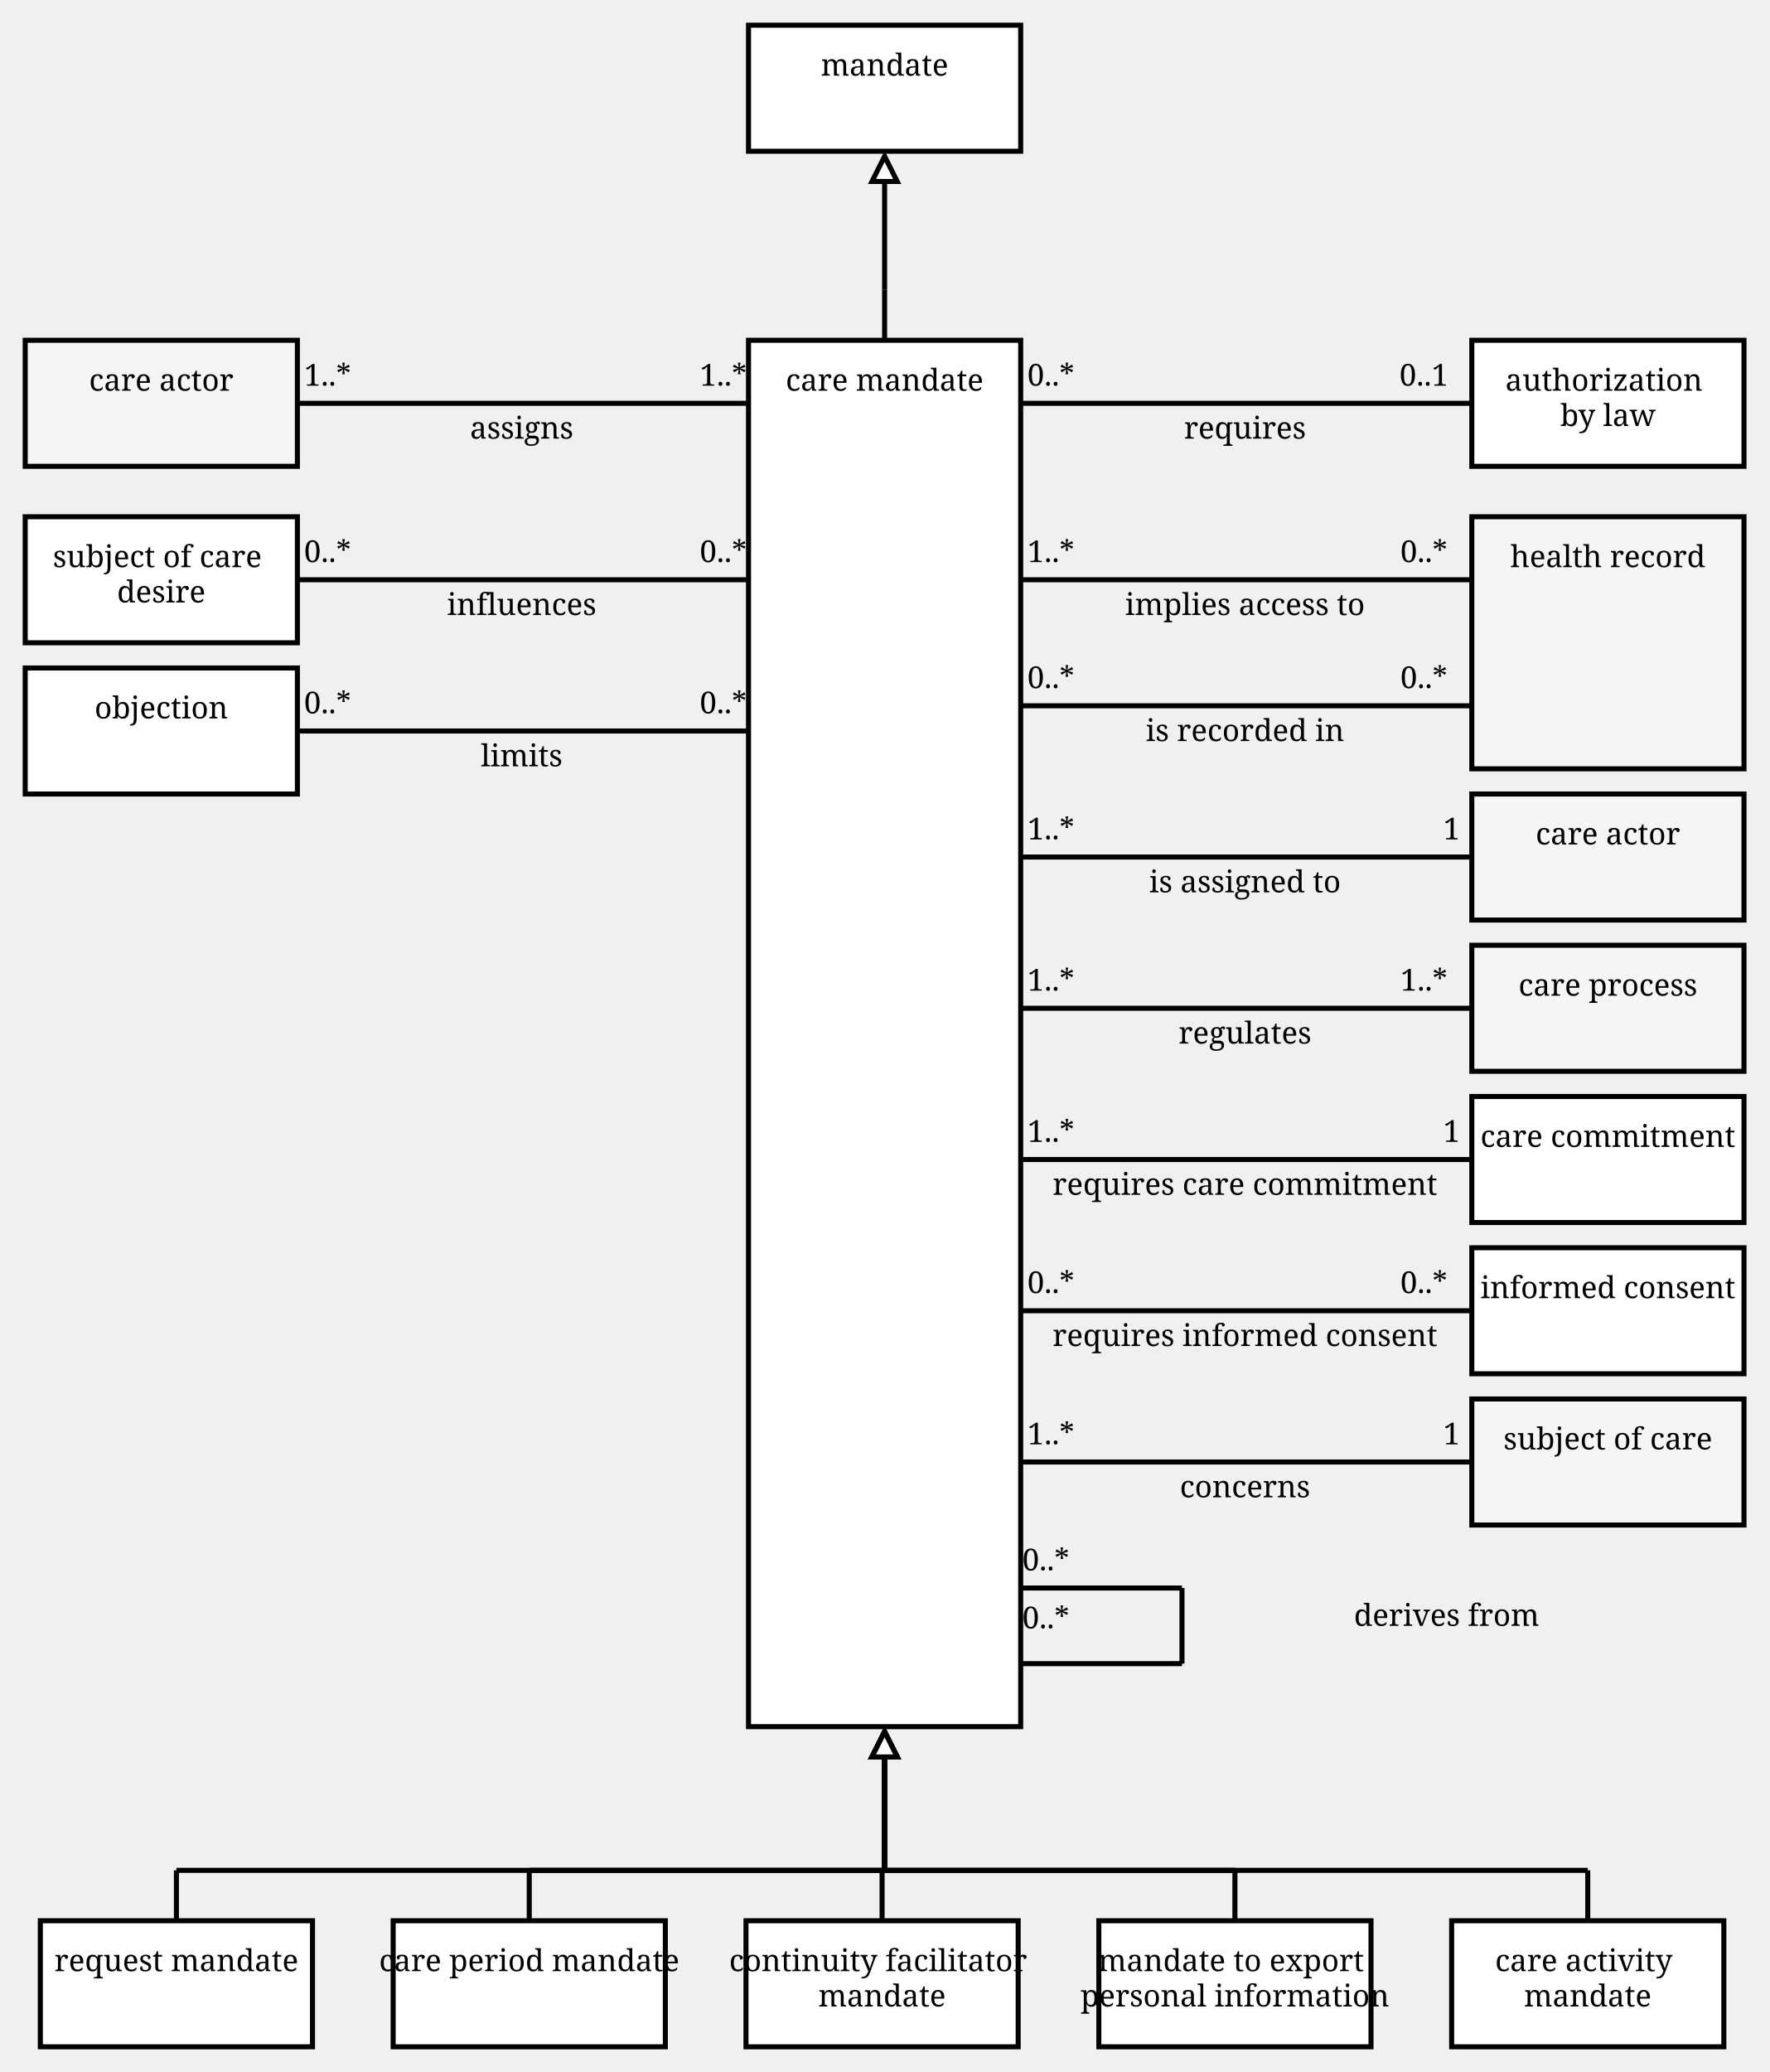
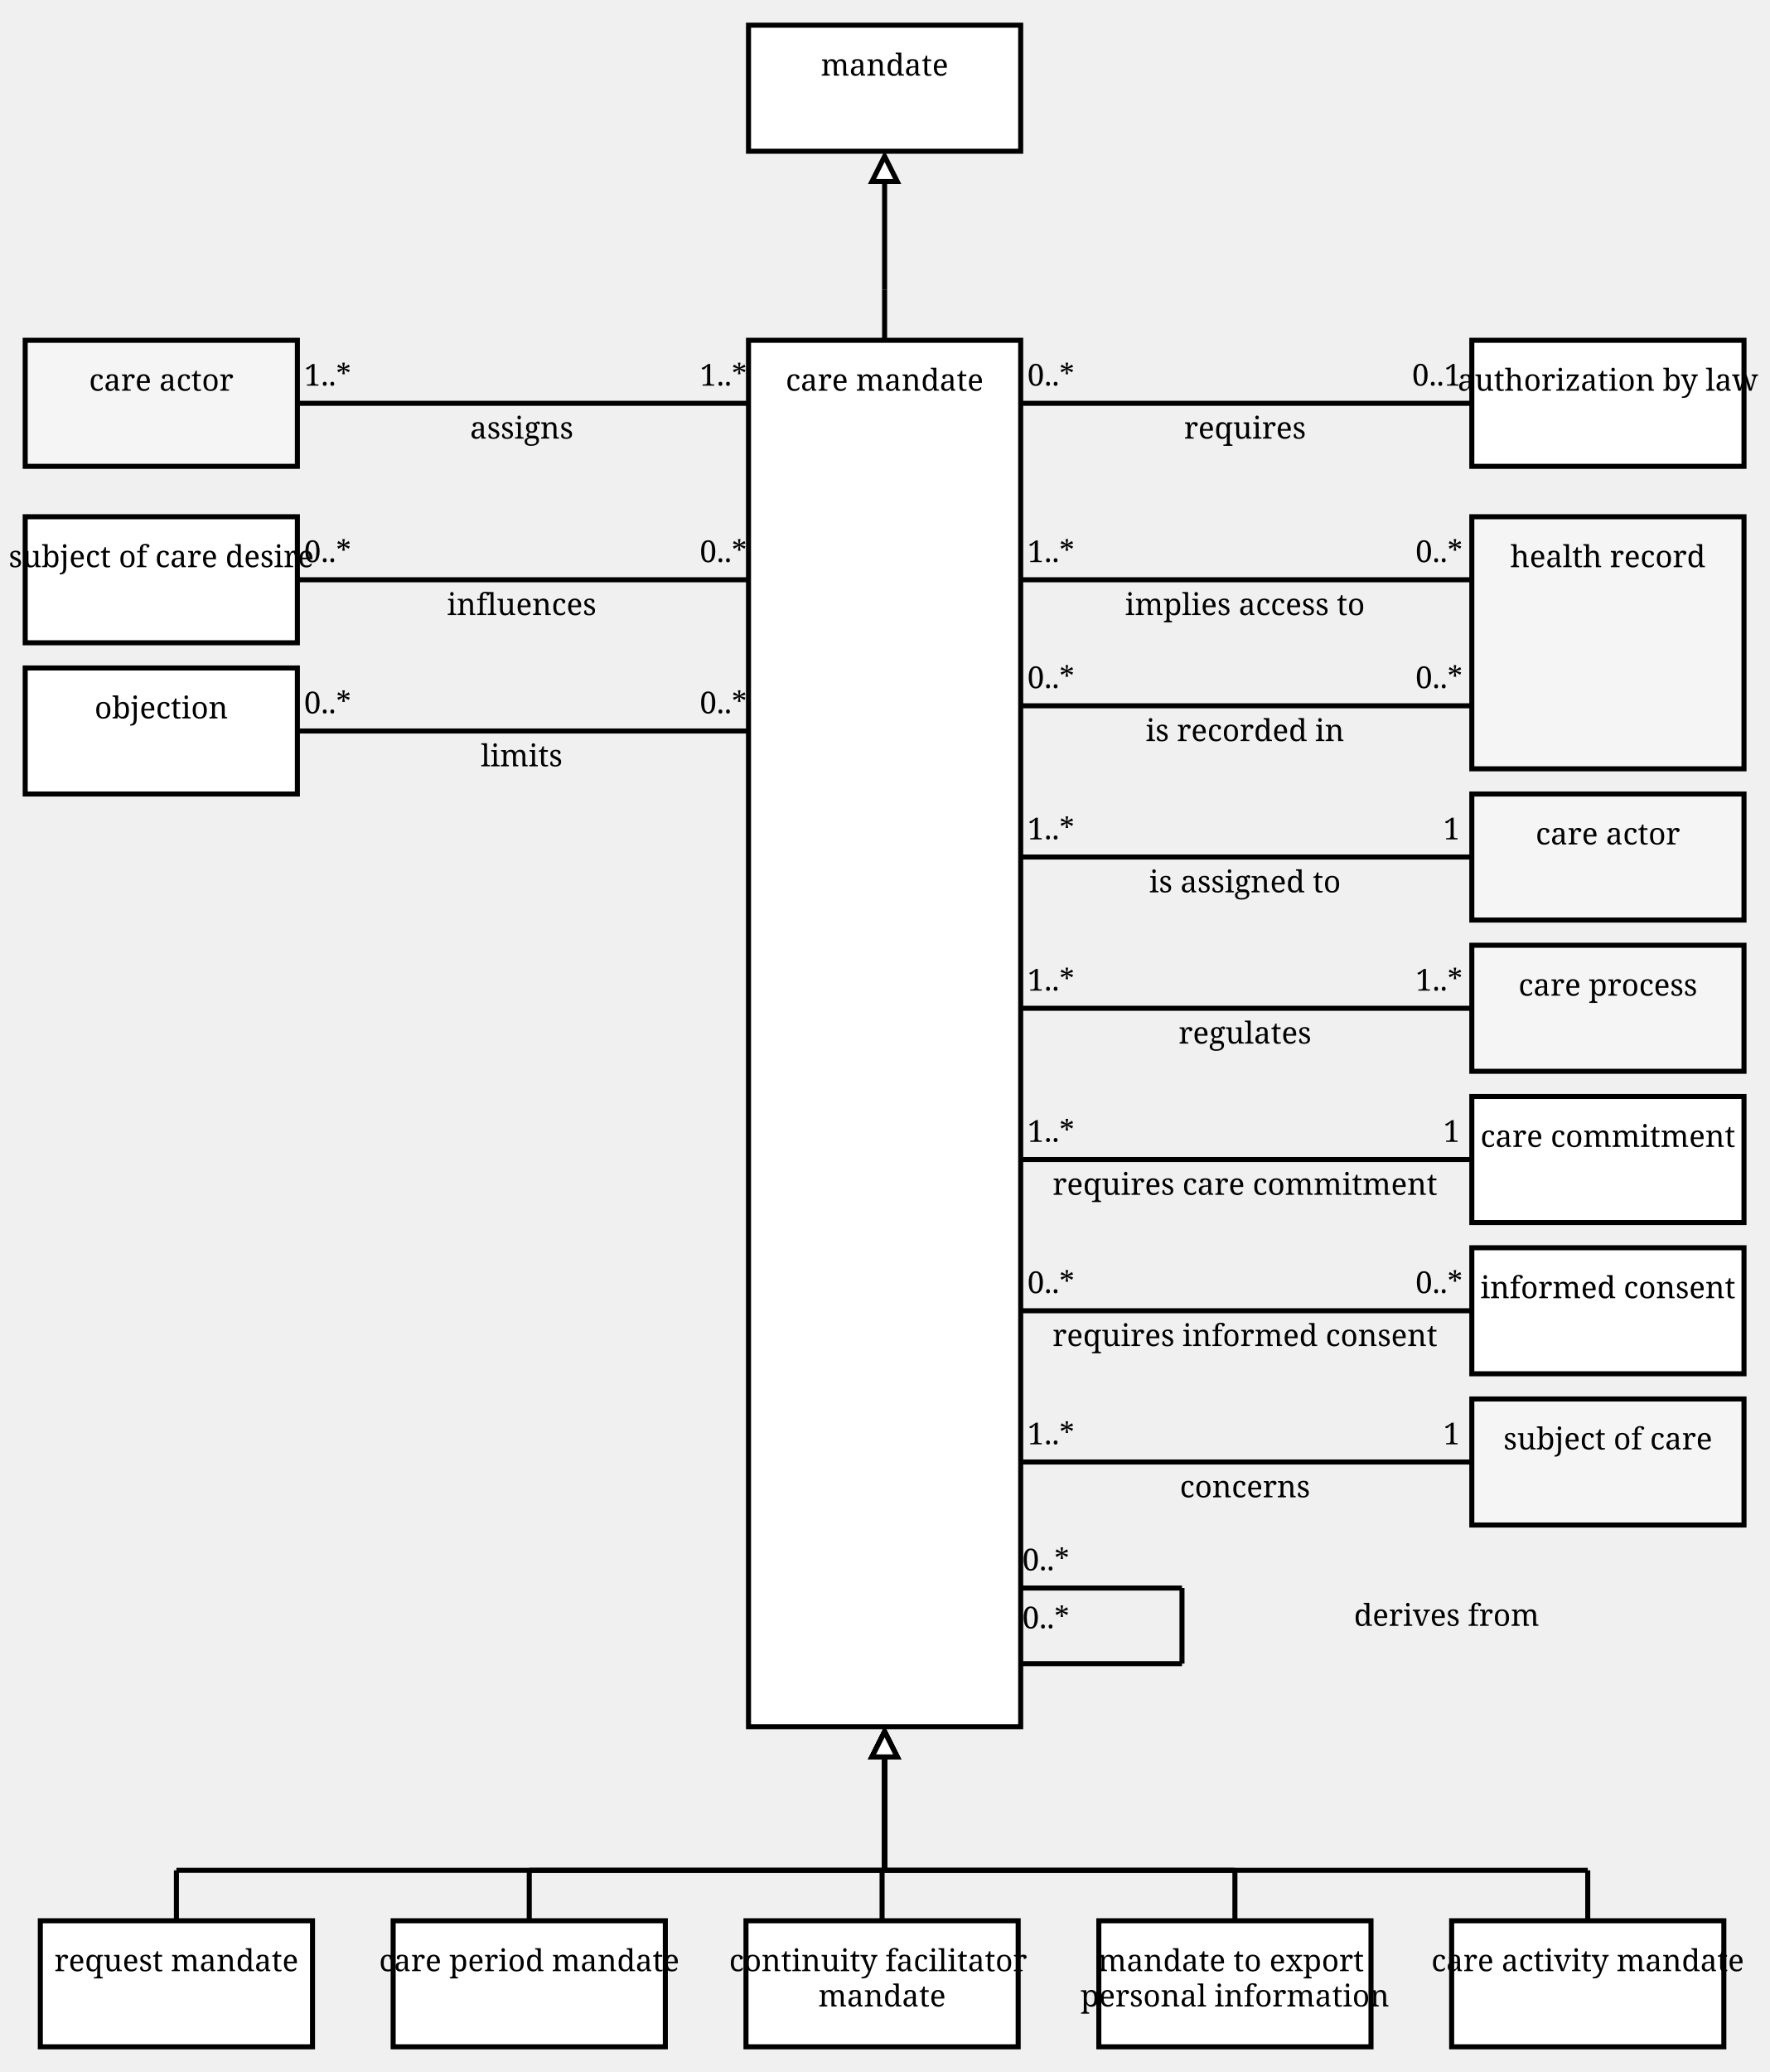
<svg xmlns="http://www.w3.org/2000/svg" xmlns:xlink="http://www.w3.org/1999/xlink" version="1.1" viewBox="0 0 702 822" aria-labelledby="title desc" role="img">
  <g>
    <a xlink:href="mandate.svg" role="link">
      <rect x="297" y="10" width="108" height="50" fill="white" stroke="black" stroke-width="2" />
      <text x="351" y="30" text-anchor="middle" font-family="Cambria" font-size="12" fill="black">
        <tspan x="351" y="30" text-anchor="middle">mandate</tspan>
      </text>
    </a>
  </g>
  <line x1="351" y1="135" x2="351" y2="115" stroke="black" stroke-width="2" />
  <line x1="351" y1="62" x2="351" y2="115" stroke="black" stroke-width="2" />
  <line x1="351" y1="115" x2="351" y2="115" stroke="black" stroke-width="2" />
  <polygon points="351,62 346,72 356,72" fill="white" stroke="black" stroke-width="2" />
  <g>
    <line x1="118" y1="160" x2="297" y2="160" stroke="black" stroke-width="2" />
    <text x="130" y="153" text-anchor="middle" font-family="Cambria" font-size="12" fill="black">
      <tspan x="130" y="153" text-anchor="middle">1..*</tspan>
    </text>
    <text x="287" y="153" text-anchor="middle" font-family="Cambria" font-size="12" fill="black">
      <tspan x="287" y="153" text-anchor="middle">1..*</tspan>
    </text>
    <text x="207" y="174" text-anchor="middle" font-family="Cambria" font-size="12" fill="black">
      <tspan x="207" y="174" text-anchor="middle">assigns</tspan>
    </text>
  </g>
  <g>
    <a xlink:href="care actor.svg" role="link">
      <rect x="10" y="135" width="108" height="50" fill="whitesmoke" stroke="black" stroke-width="2" />
      <text x="64" y="155" text-anchor="middle" font-family="Cambria" font-size="12" fill="black">
        <tspan x="64" y="155" text-anchor="middle">care actor</tspan>
      </text>
    </a>
  </g>
  <g>
    <line x1="118" y1="230" x2="297" y2="230" stroke="black" stroke-width="2" />
    <text x="130" y="223" text-anchor="middle" font-family="Cambria" font-size="12" fill="black">
      <tspan x="130" y="223" text-anchor="middle">0..*</tspan>
    </text>
    <text x="287" y="223" text-anchor="middle" font-family="Cambria" font-size="12" fill="black">
      <tspan x="287" y="223" text-anchor="middle">0..*</tspan>
    </text>
    <text x="207" y="244" text-anchor="middle" font-family="Cambria" font-size="12" fill="black">
      <tspan x="207" y="244" text-anchor="middle">influences</tspan>
    </text>
  </g>
  <g>
    <a xlink:href="subject of care desire.svg" role="link">
      <rect x="10" y="205" width="108" height="50" fill="white" stroke="black" stroke-width="2" />
      <text x="64" y="225" text-anchor="middle" font-family="Cambria" font-size="12" fill="black">
-         <tspan x="64" y="225" text-anchor="middle">subject of care</tspan>
-         <tspan x="64" y="239" text-anchor="middle">desire</tspan>
+         <tspan x="64" y="225" text-anchor="middle">subject of care desire</tspan>
      </text>
    </a>
  </g>
  <g>
    <line x1="118" y1="290" x2="297" y2="290" stroke="black" stroke-width="2" />
    <text x="130" y="283" text-anchor="middle" font-family="Cambria" font-size="12" fill="black">
      <tspan x="130" y="283" text-anchor="middle">0..*</tspan>
    </text>
    <text x="287" y="283" text-anchor="middle" font-family="Cambria" font-size="12" fill="black">
      <tspan x="287" y="283" text-anchor="middle">0..*</tspan>
    </text>
    <text x="207" y="304" text-anchor="middle" font-family="Cambria" font-size="12" fill="black">
      <tspan x="207" y="304" text-anchor="middle">limits</tspan>
    </text>
  </g>
  <g>
    <a xlink:href="objection.svg" role="link">
      <rect x="10" y="265" width="108" height="50" fill="white" stroke="black" stroke-width="2" />
      <text x="64" y="285" text-anchor="middle" font-family="Cambria" font-size="12" fill="black">
        <tspan x="64" y="285" text-anchor="middle">objection</tspan>
      </text>
    </a>
  </g>
  <g>
    <line x1="405" y1="160" x2="584" y2="160" stroke="black" stroke-width="2" />
    <text x="417" y="153" text-anchor="middle" font-family="Cambria" font-size="12" fill="black">
      <tspan x="417" y="153" text-anchor="middle">0..*</tspan>
    </text>
-     <text x="565" y="153" text-anchor="middle" font-family="Cambria" font-size="12" fill="black">
-       <tspan x="565" y="153" text-anchor="middle">0..1</tspan>
+     <text x="570" y="153" text-anchor="middle" font-family="Cambria" font-size="12" fill="black">
+       <tspan x="570" y="153" text-anchor="middle">0..1</tspan>
    </text>
    <text x="494" y="174" text-anchor="middle" font-family="Cambria" font-size="12" fill="black">
      <tspan x="494" y="174" text-anchor="middle">requires</tspan>
    </text>
  </g>
  <g>
    <a xlink:href="authorization by law.svg" role="link">
      <rect x="584" y="135" width="108" height="50" fill="white" stroke="black" stroke-width="2" />
      <text x="638" y="155" text-anchor="middle" font-family="Cambria" font-size="12" fill="black">
-         <tspan x="638" y="155" text-anchor="middle">authorization</tspan>
-         <tspan x="638" y="169" text-anchor="middle">by law</tspan>
+         <tspan x="638" y="155" text-anchor="middle">authorization by law</tspan>
      </text>
    </a>
  </g>
  <g>
    <line x1="405" y1="230" x2="584" y2="230" stroke="black" stroke-width="2" />
    <text x="417" y="223" text-anchor="middle" font-family="Cambria" font-size="12" fill="black">
      <tspan x="417" y="223" text-anchor="middle">1..*</tspan>
    </text>
-     <text x="565" y="223" text-anchor="middle" font-family="Cambria" font-size="12" fill="black">
-       <tspan x="565" y="223" text-anchor="middle">0..*</tspan>
+     <text x="571" y="223" text-anchor="middle" font-family="Cambria" font-size="12" fill="black">
+       <tspan x="571" y="223" text-anchor="middle">0..*</tspan>
    </text>
    <text x="494" y="244" text-anchor="middle" font-family="Cambria" font-size="12" fill="black">
      <tspan x="494" y="244" text-anchor="middle">implies access to</tspan>
    </text>
  </g>
  <g>
    <line x1="405" y1="280" x2="584" y2="280" stroke="black" stroke-width="2" />
    <text x="417" y="273" text-anchor="middle" font-family="Cambria" font-size="12" fill="black">
      <tspan x="417" y="273" text-anchor="middle">0..*</tspan>
    </text>
-     <text x="565" y="273" text-anchor="middle" font-family="Cambria" font-size="12" fill="black">
-       <tspan x="565" y="273" text-anchor="middle">0..*</tspan>
+     <text x="571" y="273" text-anchor="middle" font-family="Cambria" font-size="12" fill="black">
+       <tspan x="571" y="273" text-anchor="middle">0..*</tspan>
    </text>
    <text x="494" y="294" text-anchor="middle" font-family="Cambria" font-size="12" fill="black">
      <tspan x="494" y="294" text-anchor="middle">is recorded in</tspan>
    </text>
  </g>
  <g>
    <a xlink:href="health record.svg" role="link">
      <rect x="584" y="205" width="108" height="100" fill="whitesmoke" stroke="black" stroke-width="2" />
      <text x="638" y="225" text-anchor="middle" font-family="Cambria" font-size="12" fill="black">
        <tspan x="638" y="225" text-anchor="middle">health record</tspan>
      </text>
    </a>
  </g>
  <g>
    <line x1="405" y1="340" x2="584" y2="340" stroke="black" stroke-width="2" />
    <text x="417" y="333" text-anchor="middle" font-family="Cambria" font-size="12" fill="black">
      <tspan x="417" y="333" text-anchor="middle">1..*</tspan>
    </text>
    <text x="576" y="333" text-anchor="middle" font-family="Cambria" font-size="12" fill="black">
      <tspan x="576" y="333" text-anchor="middle">1</tspan>
    </text>
    <text x="494" y="354" text-anchor="middle" font-family="Cambria" font-size="12" fill="black">
      <tspan x="494" y="354" text-anchor="middle">is assigned to</tspan>
    </text>
  </g>
  <g>
    <a xlink:href="care actor.svg" role="link">
      <rect x="584" y="315" width="108" height="50" fill="whitesmoke" stroke="black" stroke-width="2" />
      <text x="638" y="335" text-anchor="middle" font-family="Cambria" font-size="12" fill="black">
        <tspan x="638" y="335" text-anchor="middle">care actor</tspan>
      </text>
    </a>
  </g>
  <g>
    <line x1="405" y1="400" x2="584" y2="400" stroke="black" stroke-width="2" />
    <text x="417" y="393" text-anchor="middle" font-family="Cambria" font-size="12" fill="black">
      <tspan x="417" y="393" text-anchor="middle">1..*</tspan>
    </text>
-     <text x="565" y="393" text-anchor="middle" font-family="Cambria" font-size="12" fill="black">
-       <tspan x="565" y="393" text-anchor="middle">1..*</tspan>
+     <text x="571" y="393" text-anchor="middle" font-family="Cambria" font-size="12" fill="black">
+       <tspan x="571" y="393" text-anchor="middle">1..*</tspan>
    </text>
    <text x="494" y="414" text-anchor="middle" font-family="Cambria" font-size="12" fill="black">
      <tspan x="494" y="414" text-anchor="middle">regulates</tspan>
    </text>
  </g>
  <g>
    <a xlink:href="care process.svg" role="link">
      <rect x="584" y="375" width="108" height="50" fill="whitesmoke" stroke="black" stroke-width="2" />
      <text x="638" y="395" text-anchor="middle" font-family="Cambria" font-size="12" fill="black">
        <tspan x="638" y="395" text-anchor="middle">care process</tspan>
      </text>
    </a>
  </g>
  <g>
    <line x1="405" y1="460" x2="584" y2="460" stroke="black" stroke-width="2" />
    <text x="417" y="453" text-anchor="middle" font-family="Cambria" font-size="12" fill="black">
      <tspan x="417" y="453" text-anchor="middle">1..*</tspan>
    </text>
    <text x="576" y="453" text-anchor="middle" font-family="Cambria" font-size="12" fill="black">
      <tspan x="576" y="453" text-anchor="middle">1</tspan>
    </text>
    <text x="494" y="474" text-anchor="middle" font-family="Cambria" font-size="12" fill="black">
      <tspan x="494" y="474" text-anchor="middle">requires care commitment</tspan>
    </text>
  </g>
  <g>
    <a xlink:href="care commitment.svg" role="link">
      <rect x="584" y="435" width="108" height="50" fill="white" stroke="black" stroke-width="2" />
      <text x="638" y="455" text-anchor="middle" font-family="Cambria" font-size="12" fill="black">
        <tspan x="638" y="455" text-anchor="middle">care commitment</tspan>
      </text>
    </a>
  </g>
  <g>
    <line x1="405" y1="520" x2="584" y2="520" stroke="black" stroke-width="2" />
    <text x="417" y="513" text-anchor="middle" font-family="Cambria" font-size="12" fill="black">
      <tspan x="417" y="513" text-anchor="middle">0..*</tspan>
    </text>
-     <text x="565" y="513" text-anchor="middle" font-family="Cambria" font-size="12" fill="black">
-       <tspan x="565" y="513" text-anchor="middle">0..*</tspan>
+     <text x="571" y="513" text-anchor="middle" font-family="Cambria" font-size="12" fill="black">
+       <tspan x="571" y="513" text-anchor="middle">0..*</tspan>
    </text>
    <text x="494" y="534" text-anchor="middle" font-family="Cambria" font-size="12" fill="black">
      <tspan x="494" y="534" text-anchor="middle">requires informed consent</tspan>
    </text>
  </g>
  <g>
    <a xlink:href="informed consent.svg" role="link">
      <rect x="584" y="495" width="108" height="50" fill="white" stroke="black" stroke-width="2" />
      <text x="638" y="515" text-anchor="middle" font-family="Cambria" font-size="12" fill="black">
        <tspan x="638" y="515" text-anchor="middle">informed consent</tspan>
      </text>
    </a>
  </g>
  <g>
    <line x1="405" y1="580" x2="584" y2="580" stroke="black" stroke-width="2" />
    <text x="417" y="573" text-anchor="middle" font-family="Cambria" font-size="12" fill="black">
      <tspan x="417" y="573" text-anchor="middle">1..*</tspan>
    </text>
    <text x="576" y="573" text-anchor="middle" font-family="Cambria" font-size="12" fill="black">
      <tspan x="576" y="573" text-anchor="middle">1</tspan>
    </text>
    <text x="494" y="594" text-anchor="middle" font-family="Cambria" font-size="12" fill="black">
      <tspan x="494" y="594" text-anchor="middle">concerns</tspan>
    </text>
  </g>
  <g>
    <a xlink:href="subject of care.svg" role="link">
      <rect x="584" y="555" width="108" height="50" fill="whitesmoke" stroke="black" stroke-width="2" />
      <text x="638" y="575" text-anchor="middle" font-family="Cambria" font-size="12" fill="black">
        <tspan x="638" y="575" text-anchor="middle">subject of care</tspan>
      </text>
    </a>
  </g>
  <g>
    <line x1="405" y1="630" x2="469" y2="630" stroke="black" stroke-width="2" />
    <line x1="469" y1="630" x2="469" y2="660" stroke="black" stroke-width="2" />
    <line x1="469" y1="660" x2="405" y2="660" stroke="black" stroke-width="2" />
    <text x="574" y="645" text-anchor="start" font-family="Cambria" font-size="12" fill="black">
      <tspan x="574" y="645" text-anchor="middle">derives from</tspan>
    </text>
    <text x="415" y="646" text-anchor="middle" font-family="Cambria" font-size="12" fill="black">
      <tspan x="415" y="646" text-anchor="middle">0..*</tspan>
    </text>
    <text x="415" y="623" text-anchor="middle" font-family="Cambria" font-size="12" fill="black">
      <tspan x="415" y="623" text-anchor="middle">0..*</tspan>
    </text>
  </g>
  <g>
    <a xlink:href="care mandate.svg" role="link">
      <rect x="297" y="135" width="108" height="550" fill="white" stroke="black" stroke-width="2" />
      <text x="351" y="155" text-anchor="middle" font-family="Cambria" font-size="12" fill="black">
        <tspan x="351" y="155" text-anchor="middle">care mandate</tspan>
      </text>
    </a>
  </g>
  <line x1="70" y1="762" x2="70" y2="742" stroke="black" stroke-width="2" />
  <line x1="351" y1="687" x2="351" y2="742" stroke="black" stroke-width="2" />
  <line x1="70" y1="742" x2="351" y2="742" stroke="black" stroke-width="2" />
  <polygon points="351,687 346,697 356,697" fill="white" stroke="black" stroke-width="2" />
  <g>
    <a xlink:href="request mandate.svg" role="link">
      <rect x="16" y="762" width="108" height="50" fill="white" stroke="black" stroke-width="2" />
      <text x="70" y="782" text-anchor="middle" font-family="Cambria" font-size="12" fill="black">
        <tspan x="70" y="782" text-anchor="middle">request mandate</tspan>
      </text>
    </a>
  </g>
  <line x1="210" y1="762" x2="210" y2="742" stroke="black" stroke-width="2" />
  <line x1="351" y1="687" x2="351" y2="742" stroke="black" stroke-width="2" />
  <line x1="210" y1="742" x2="351" y2="742" stroke="black" stroke-width="2" />
  <polygon points="351,687 346,697 356,697" fill="white" stroke="black" stroke-width="2" />
  <g>
    <a xlink:href="care period mandate.svg" role="link">
      <rect x="156" y="762" width="108" height="50" fill="white" stroke="black" stroke-width="2" />
      <text x="210" y="782" text-anchor="middle" font-family="Cambria" font-size="12" fill="black">
        <tspan x="210" y="782" text-anchor="middle">care period mandate</tspan>
      </text>
    </a>
  </g>
  <line x1="350" y1="762" x2="350" y2="742" stroke="black" stroke-width="2" />
  <line x1="351" y1="687" x2="351" y2="742" stroke="black" stroke-width="2" />
  <line x1="350" y1="742" x2="351" y2="742" stroke="black" stroke-width="2" />
  <polygon points="351,687 346,697 356,697" fill="white" stroke="black" stroke-width="2" />
  <g>
    <a xlink:href="continuity facilitator mandate.svg" role="link">
      <rect x="296" y="762" width="108" height="50" fill="white" stroke="black" stroke-width="2" />
      <text x="350" y="782" text-anchor="middle" font-family="Cambria" font-size="12" fill="black">
        <tspan x="350" y="782" text-anchor="middle">continuity facilitator</tspan>
        <tspan x="350" y="796" text-anchor="middle">mandate</tspan>
      </text>
    </a>
  </g>
  <line x1="490" y1="762" x2="490" y2="742" stroke="black" stroke-width="2" />
  <line x1="351" y1="687" x2="351" y2="742" stroke="black" stroke-width="2" />
  <line x1="490" y1="742" x2="351" y2="742" stroke="black" stroke-width="2" />
  <polygon points="351,687 346,697 356,697" fill="white" stroke="black" stroke-width="2" />
  <g>
    <a xlink:href="mandate to export personal information.svg" role="link">
      <rect x="436" y="762" width="108" height="50" fill="white" stroke="black" stroke-width="2" />
      <text x="490" y="782" text-anchor="middle" font-family="Cambria" font-size="12" fill="black">
        <tspan x="490" y="782" text-anchor="middle">mandate to export</tspan>
        <tspan x="490" y="796" text-anchor="middle">personal information</tspan>
      </text>
    </a>
  </g>
  <line x1="630" y1="762" x2="630" y2="742" stroke="black" stroke-width="2" />
  <line x1="351" y1="687" x2="351" y2="742" stroke="black" stroke-width="2" />
  <line x1="630" y1="742" x2="351" y2="742" stroke="black" stroke-width="2" />
  <polygon points="351,687 346,697 356,697" fill="white" stroke="black" stroke-width="2" />
  <g>
    <a xlink:href="care activity mandate.svg" role="link">
      <rect x="576" y="762" width="108" height="50" fill="white" stroke="black" stroke-width="2" />
      <text x="630" y="782" text-anchor="middle" font-family="Cambria" font-size="12" fill="black">
-         <tspan x="630" y="782" text-anchor="middle">care activity</tspan>
-         <tspan x="630" y="796" text-anchor="middle">mandate</tspan>
+         <tspan x="630" y="782" text-anchor="middle">care activity mandate</tspan>
      </text>
    </a>
  </g>
</svg>
